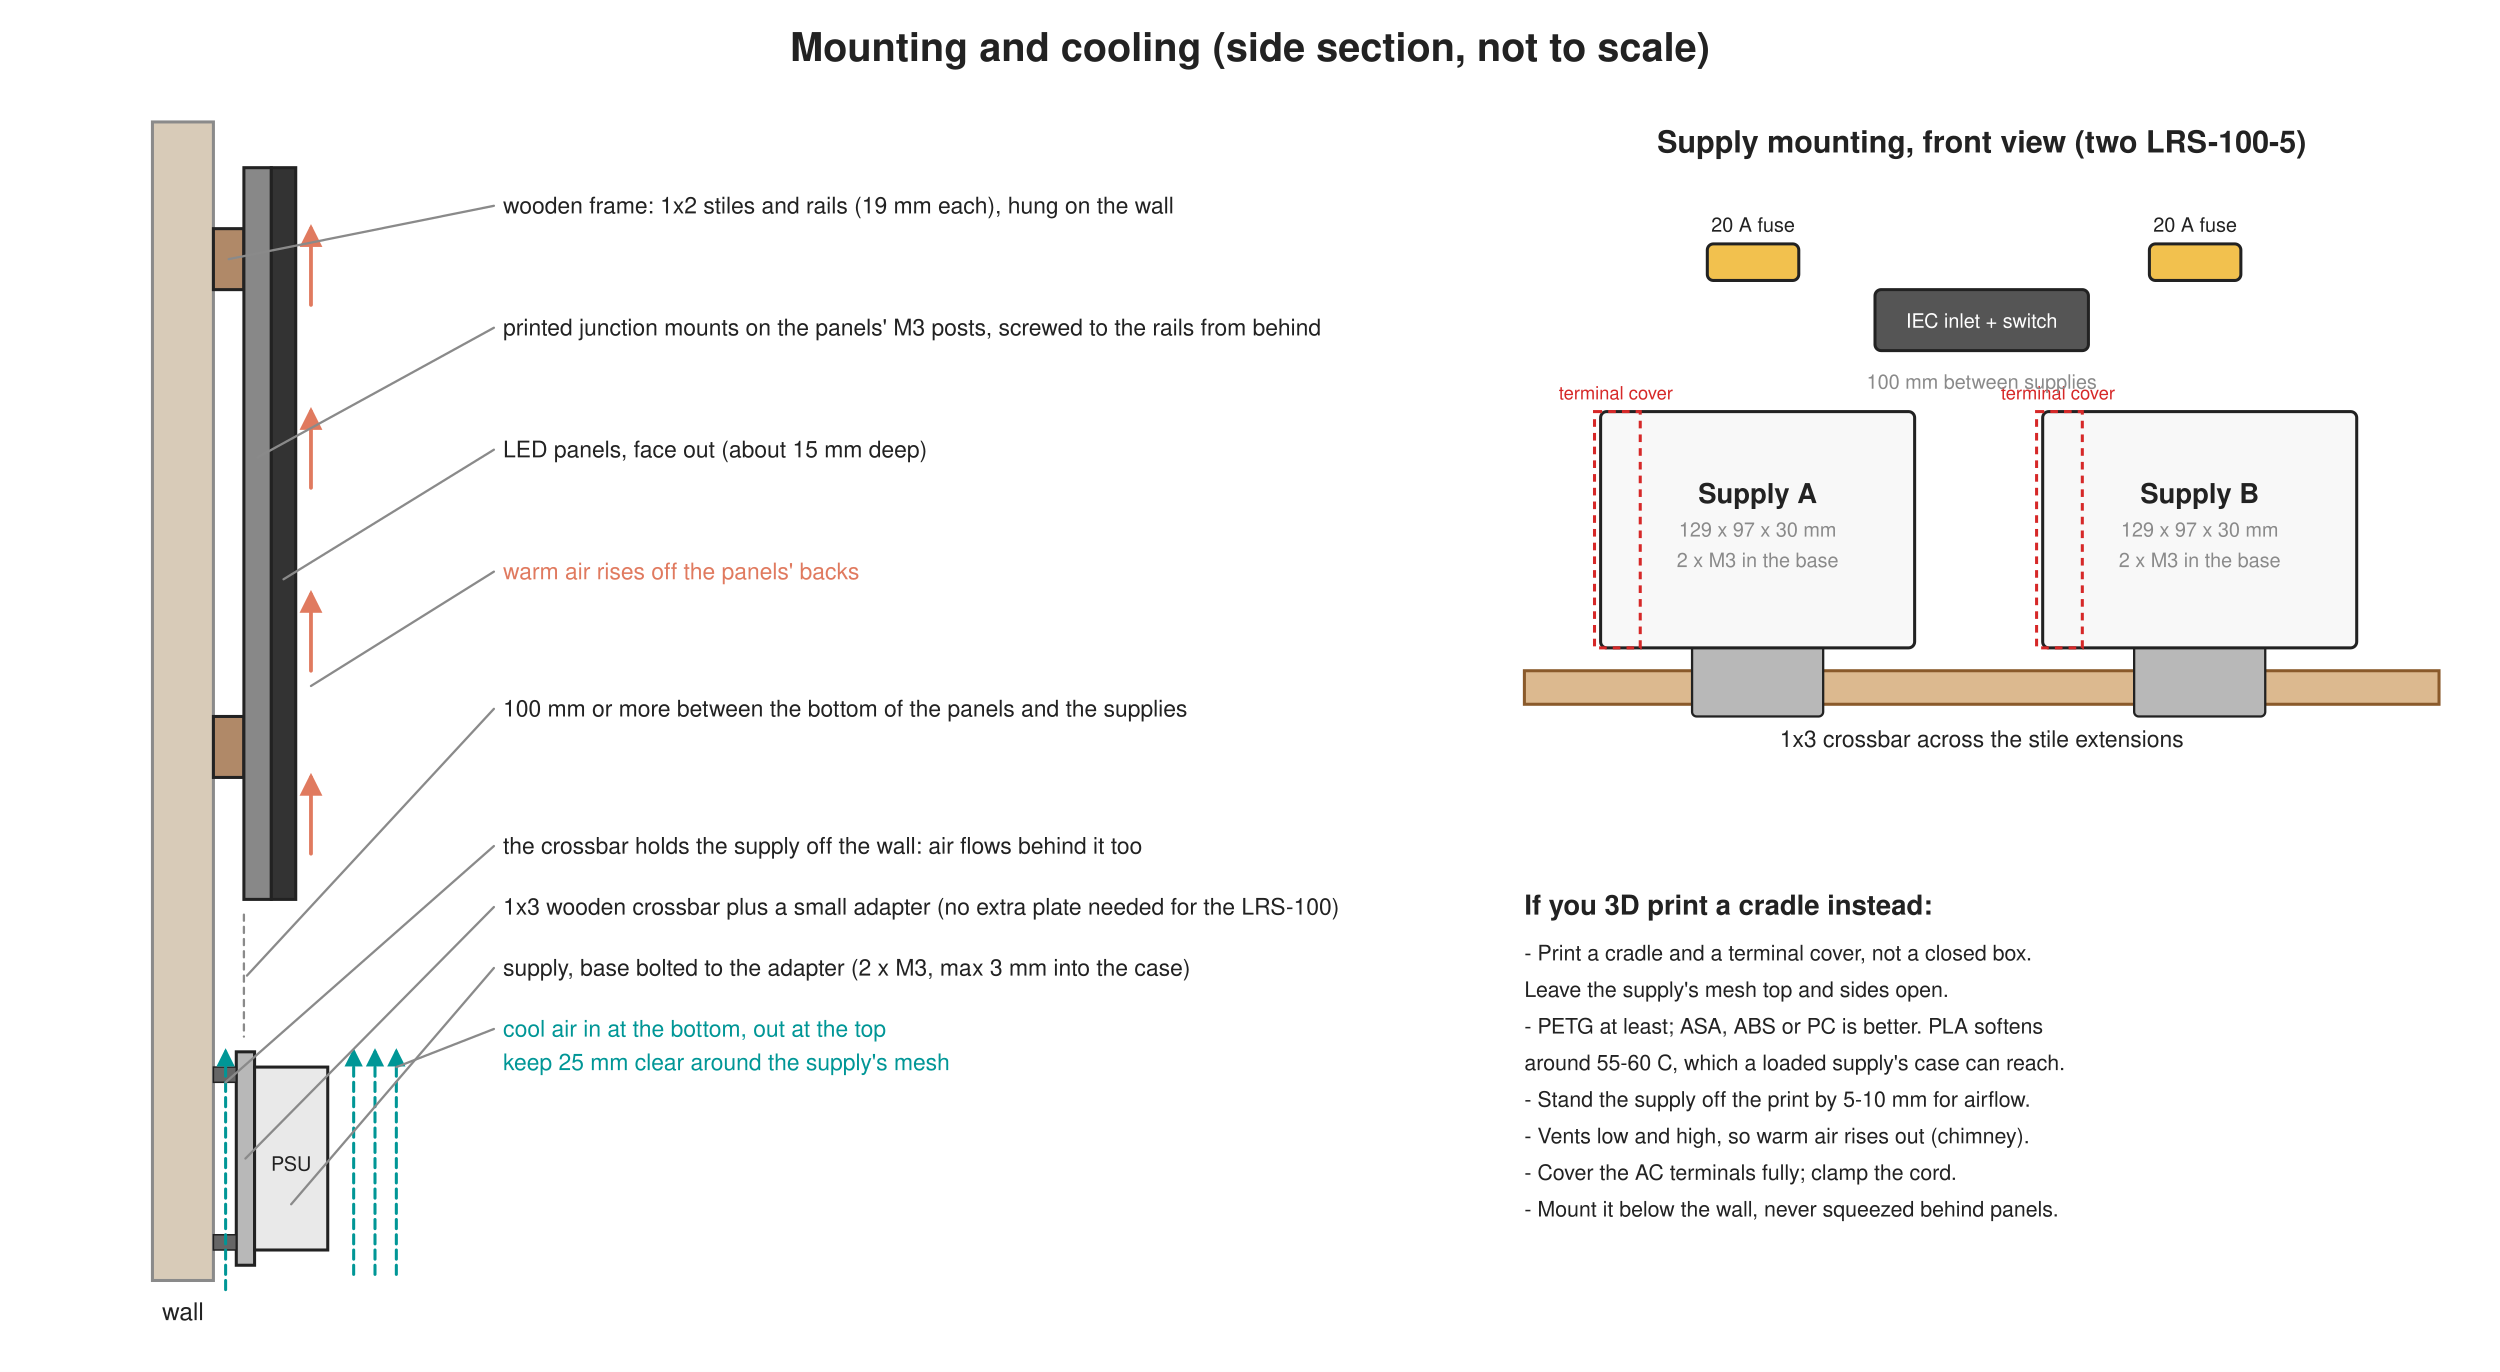
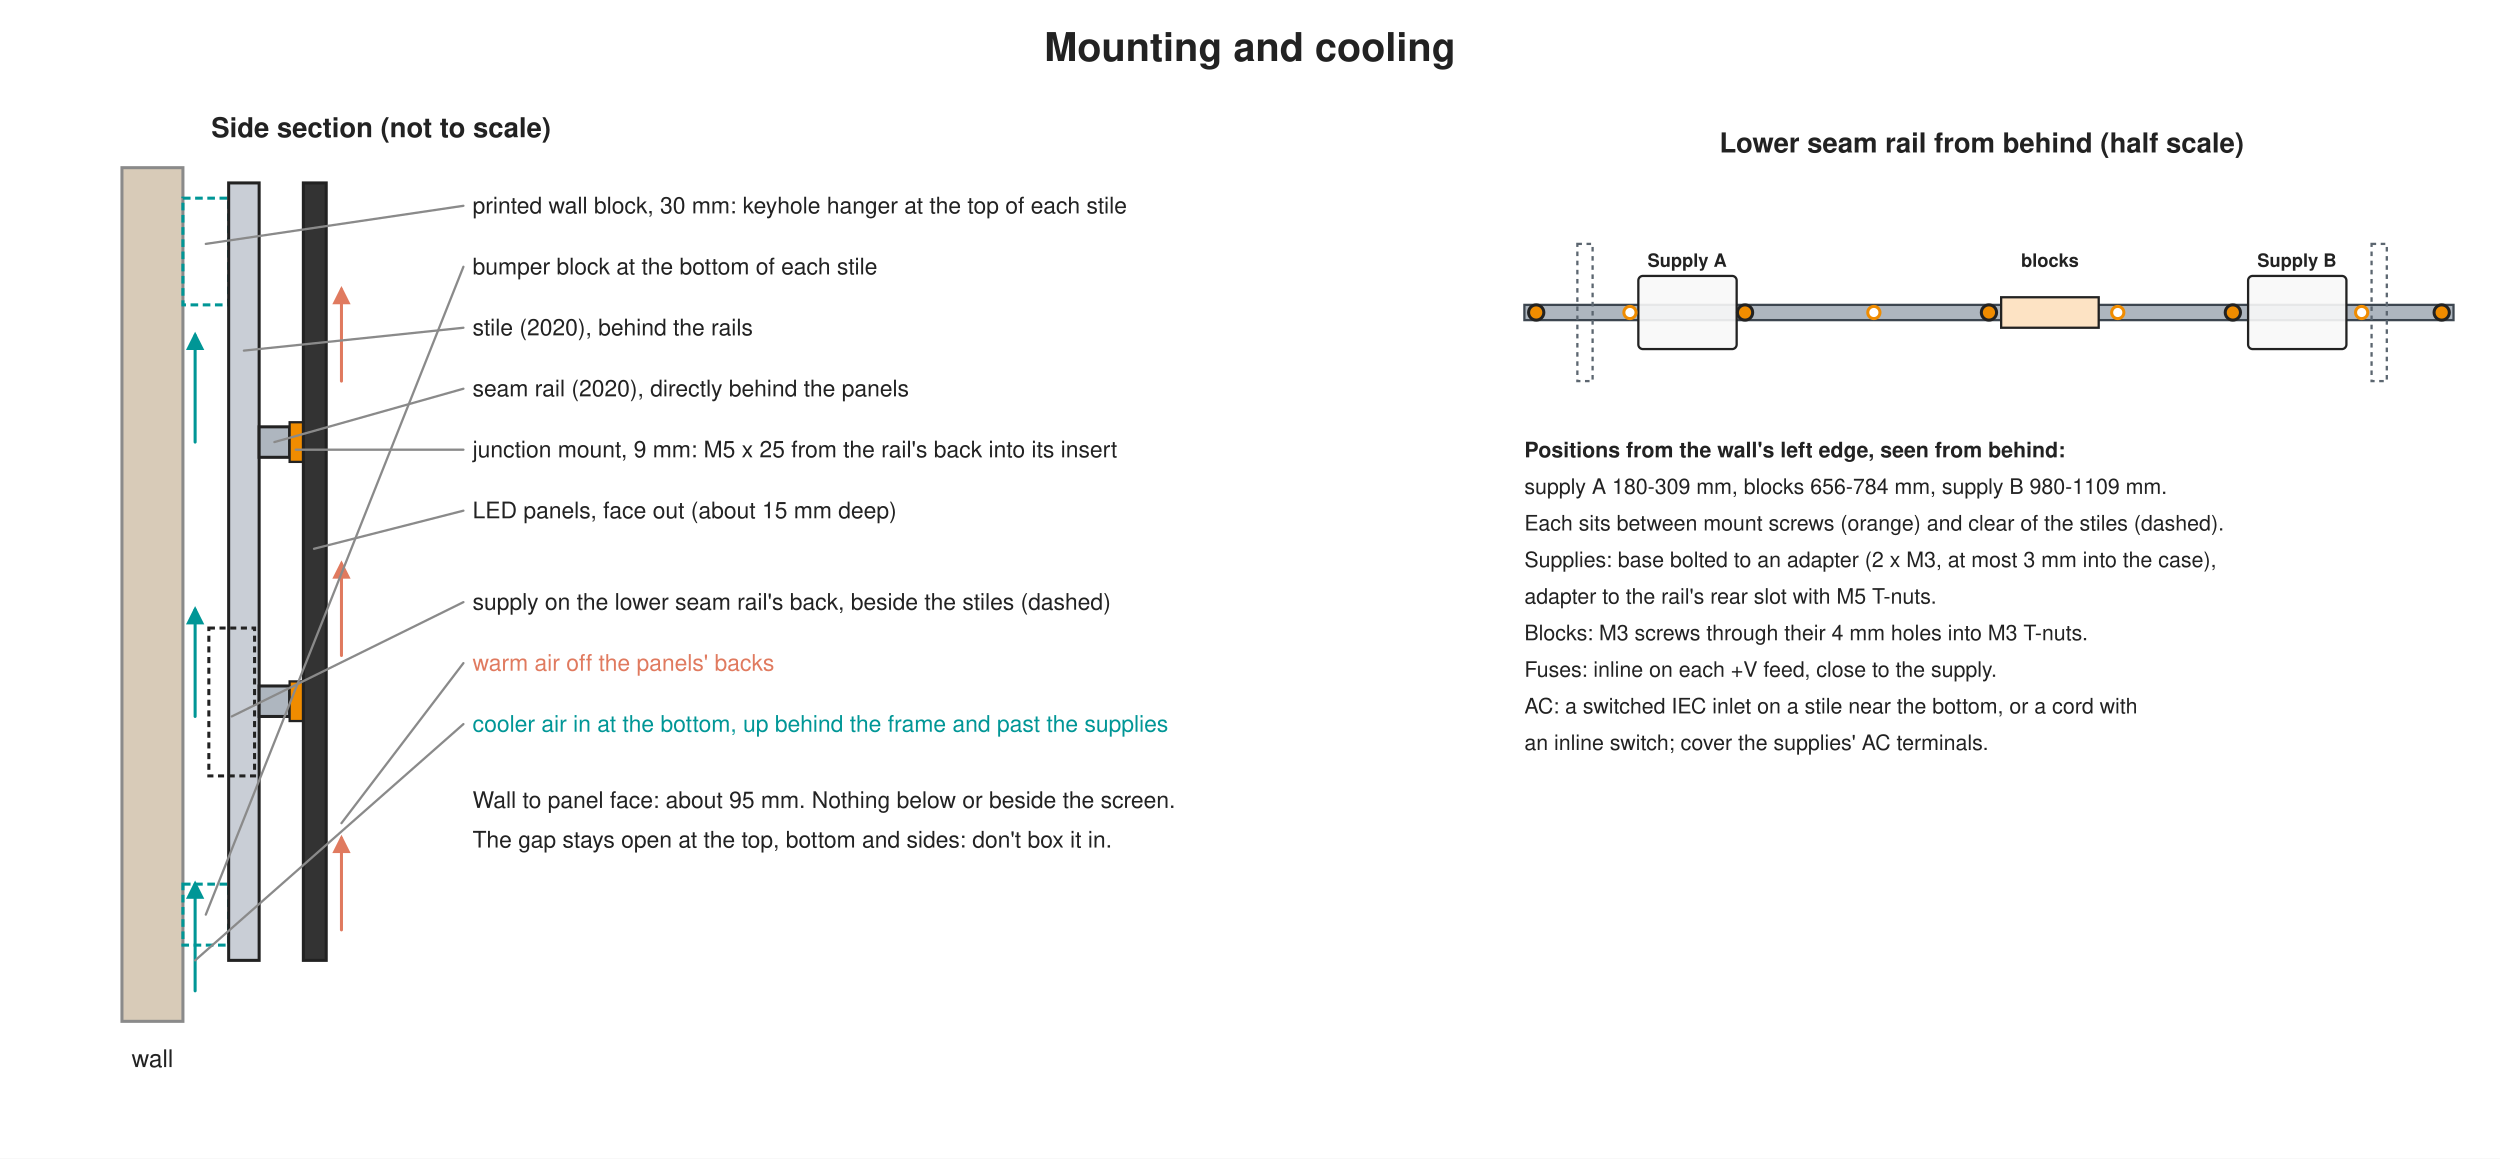
- <svg xmlns="http://www.w3.org/2000/svg" viewBox="0 0 1640 900" width="1640" height="900">
+ <svg xmlns="http://www.w3.org/2000/svg" viewBox="0 0 1640 760" width="1640" height="760">
  <defs>
    <marker id="arrow" viewBox="0 0 10 10" refX="8" refY="5" markerWidth="6" markerHeight="6" orient="auto-start-reverse">
      <path d="M0,0 L10,5 L0,10 z" fill="context-stroke" />
    </marker>
  </defs>
-   <rect width="1640" height="900" fill="white" />
-   <text x="820" y="40" font-size="26" text-anchor="middle" fill="#222222" font-weight="bold" font-family="Helvetica, Arial, sans-serif">Mounting and cooling (side section, not to scale)</text>
-   <rect x="100" y="80" width="40" height="760" rx="0" fill="#d8cbb8" stroke="#8a8a8a" stroke-width="2" fill-opacity="1" />
-   <text x="120" y="866" font-size="16" text-anchor="middle" fill="#222222" font-weight="normal" font-family="Helvetica, Arial, sans-serif">wall</text>
-   <rect x="140" y="150" width="20" height="40" rx="0" fill="#b08968" stroke="#222222" stroke-width="2" fill-opacity="1" />
-   <rect x="140" y="470" width="20" height="40" rx="0" fill="#b08968" stroke="#222222" stroke-width="2" fill-opacity="1" />
-   <rect x="160" y="110" width="18" height="480" rx="0" fill="#888" stroke="#222222" stroke-width="2" fill-opacity="1" />
-   <rect x="178" y="110" width="16" height="480" rx="0" fill="#333" stroke="#222222" stroke-width="2" fill-opacity="1" />
-   <polyline points="204,560 204,510" fill="none" stroke="#e07a5f" stroke-width="2.5" stroke-linejoin="round" stroke-linecap="round" marker-end="url(#arrow)" />
-   <polyline points="204,440 204,390" fill="none" stroke="#e07a5f" stroke-width="2.5" stroke-linejoin="round" stroke-linecap="round" marker-end="url(#arrow)" />
-   <polyline points="204,320 204,270" fill="none" stroke="#e07a5f" stroke-width="2.5" stroke-linejoin="round" stroke-linecap="round" marker-end="url(#arrow)" />
-   <polyline points="204,200 204,150" fill="none" stroke="#e07a5f" stroke-width="2.5" stroke-linejoin="round" stroke-linecap="round" marker-end="url(#arrow)" />
-   <polyline points="150,170 324,135" fill="none" stroke="#8a8a8a" stroke-width="1.5" stroke-linejoin="round" stroke-linecap="round" />
-   <text x="330" y="140" font-size="15" text-anchor="start" fill="#222222" font-weight="normal" font-family="Helvetica, Arial, sans-serif">wooden frame: 1x2 stiles and rails (19 mm each), hung on the wall</text>
-   <polyline points="169,300 324,215" fill="none" stroke="#8a8a8a" stroke-width="1.5" stroke-linejoin="round" stroke-linecap="round" />
-   <text x="330" y="220" font-size="15" text-anchor="start" fill="#222222" font-weight="normal" font-family="Helvetica, Arial, sans-serif">printed junction mounts on the panels' M3 posts, screwed to the rails from behind</text>
-   <polyline points="186,380 324,295" fill="none" stroke="#8a8a8a" stroke-width="1.5" stroke-linejoin="round" stroke-linecap="round" />
-   <text x="330" y="300" font-size="15" text-anchor="start" fill="#222222" font-weight="normal" font-family="Helvetica, Arial, sans-serif">LED panels, face out (about 15 mm deep)</text>
-   <polyline points="204,450 324,375" fill="none" stroke="#8a8a8a" stroke-width="1.5" stroke-linejoin="round" stroke-linecap="round" />
-   <text x="330" y="380" font-size="15" text-anchor="start" fill="#e07a5f" font-weight="normal" font-family="Helvetica, Arial, sans-serif">warm air rises off the panels' backs</text>
-   <polyline points="160,600 160,680" fill="none" stroke="#8a8a8a" stroke-width="1.5" stroke-linejoin="round" stroke-linecap="round" stroke-dasharray="4,4" />
-   <polyline points="162,640 324,465" fill="none" stroke="#8a8a8a" stroke-width="1.5" stroke-linejoin="round" stroke-linecap="round" />
-   <text x="330" y="470" font-size="15" text-anchor="start" fill="#222222" font-weight="normal" font-family="Helvetica, Arial, sans-serif">100 mm or more between the bottom of the panels and the supplies</text>
-   <rect x="155" y="690" width="12" height="140" rx="0" fill="#b8b8b8" stroke="#222222" stroke-width="2" fill-opacity="1" />
-   <rect x="140" y="700" width="15" height="10" rx="0" fill="#666" stroke="#222222" stroke-width="1" fill-opacity="1" />
-   <rect x="140" y="810" width="15" height="10" rx="0" fill="#666" stroke="#222222" stroke-width="1" fill-opacity="1" />
-   <rect x="167" y="700" width="48" height="120" rx="0" fill="#e9e9e9" stroke="#222222" stroke-width="2" fill-opacity="1" />
-   <text x="191" y="768" font-size="13" text-anchor="middle" fill="#222222" font-weight="normal" font-family="Helvetica, Arial, sans-serif">PSU</text>
-   <polyline points="232,836 232,690" fill="none" stroke="#009696" stroke-width="2" stroke-linejoin="round" stroke-linecap="round" stroke-dasharray="6,4" marker-end="url(#arrow)" />
-   <polyline points="246,836 246,690" fill="none" stroke="#009696" stroke-width="2" stroke-linejoin="round" stroke-linecap="round" stroke-dasharray="6,4" marker-end="url(#arrow)" />
-   <polyline points="260,836 260,690" fill="none" stroke="#009696" stroke-width="2" stroke-linejoin="round" stroke-linecap="round" stroke-dasharray="6,4" marker-end="url(#arrow)" />
-   <polyline points="148,846 148,690" fill="none" stroke="#009696" stroke-width="2" stroke-linejoin="round" stroke-linecap="round" stroke-dasharray="6,4" marker-end="url(#arrow)" />
-   <polyline points="148,710 324,555" fill="none" stroke="#8a8a8a" stroke-width="1.5" stroke-linejoin="round" stroke-linecap="round" />
-   <text x="330" y="560" font-size="15" text-anchor="start" fill="#222222" font-weight="normal" font-family="Helvetica, Arial, sans-serif">the crossbar holds the supply off the wall: air flows behind it too</text>
-   <polyline points="161,760 324,595" fill="none" stroke="#8a8a8a" stroke-width="1.5" stroke-linejoin="round" stroke-linecap="round" />
-   <text x="330" y="600" font-size="15" text-anchor="start" fill="#222222" font-weight="normal" font-family="Helvetica, Arial, sans-serif">1x3 wooden crossbar plus a small adapter (no extra plate needed for the LRS-100)</text>
-   <polyline points="191,790 324,635" fill="none" stroke="#8a8a8a" stroke-width="1.5" stroke-linejoin="round" stroke-linecap="round" />
-   <text x="330" y="640" font-size="15" text-anchor="start" fill="#222222" font-weight="normal" font-family="Helvetica, Arial, sans-serif">supply, base bolted to the adapter (2 x M3, max 3 mm into the case)</text>
-   <polyline points="260,700 324,675" fill="none" stroke="#8a8a8a" stroke-width="1.5" stroke-linejoin="round" stroke-linecap="round" />
-   <text x="330" y="680" font-size="15" text-anchor="start" fill="#009696" font-weight="normal" font-family="Helvetica, Arial, sans-serif">cool air in at the bottom, out at the top</text>
-   <text x="330" y="702" font-size="15" text-anchor="start" fill="#009696" font-weight="normal" font-family="Helvetica, Arial, sans-serif">keep 25 mm clear around the supply's mesh</text>
-   <text x="1300" y="100" font-size="20" text-anchor="middle" fill="#222222" font-weight="bold" font-family="Helvetica, Arial, sans-serif">Supply mounting, front view (two LRS-100-5)</text>
-   <rect x="1000" y="440" width="600" height="22" rx="0" fill="#dcb98f" stroke="#8a5a2b" stroke-width="2" fill-opacity="1" />
-   <text x="1300" y="490" font-size="15" text-anchor="middle" fill="#222222" font-weight="normal" font-family="Helvetica, Arial, sans-serif">1x3 crossbar across the stile extensions</text>
-   <rect x="1110" y="420" width="86" height="50" rx="3" fill="#b8b8b8" stroke="#222222" stroke-width="1.5" fill-opacity="1" />
-   <rect x="1050" y="270" width="206" height="155" rx="4" fill="#f8f8f8" stroke="#222222" stroke-width="2" fill-opacity="1" />
-   <text x="1153" y="330" font-size="18" text-anchor="middle" fill="#222222" font-weight="bold" font-family="Helvetica, Arial, sans-serif">Supply A</text>
-   <text x="1153" y="352" font-size="13" text-anchor="middle" fill="#8a8a8a" font-weight="normal" font-family="Helvetica, Arial, sans-serif">129 x 97 x 30 mm</text>
-   <text x="1153" y="372" font-size="13" text-anchor="middle" fill="#8a8a8a" font-weight="normal" font-family="Helvetica, Arial, sans-serif">2 x M3 in the base</text>
-   <rect x="1046" y="270" width="30" height="155" rx="0" fill="none" stroke="#d62828" stroke-width="2" fill-opacity="1" stroke-dasharray="5,4" />
-   <text x="1060" y="262" font-size="12" text-anchor="middle" fill="#d62828" font-weight="normal" font-family="Helvetica, Arial, sans-serif">terminal cover</text>
-   <rect x="1120" y="160" width="60" height="24" rx="4" fill="#f2c14e" stroke="#222222" stroke-width="2" fill-opacity="1" />
-   <text x="1150" y="152" font-size="13" text-anchor="middle" fill="#222222" font-weight="normal" font-family="Helvetica, Arial, sans-serif">20 A fuse</text>
-   <rect x="1400" y="420" width="86" height="50" rx="3" fill="#b8b8b8" stroke="#222222" stroke-width="1.5" fill-opacity="1" />
-   <rect x="1340" y="270" width="206" height="155" rx="4" fill="#f8f8f8" stroke="#222222" stroke-width="2" fill-opacity="1" />
-   <text x="1443" y="330" font-size="18" text-anchor="middle" fill="#222222" font-weight="bold" font-family="Helvetica, Arial, sans-serif">Supply B</text>
-   <text x="1443" y="352" font-size="13" text-anchor="middle" fill="#8a8a8a" font-weight="normal" font-family="Helvetica, Arial, sans-serif">129 x 97 x 30 mm</text>
-   <text x="1443" y="372" font-size="13" text-anchor="middle" fill="#8a8a8a" font-weight="normal" font-family="Helvetica, Arial, sans-serif">2 x M3 in the base</text>
-   <rect x="1336" y="270" width="30" height="155" rx="0" fill="none" stroke="#d62828" stroke-width="2" fill-opacity="1" stroke-dasharray="5,4" />
-   <text x="1350" y="262" font-size="12" text-anchor="middle" fill="#d62828" font-weight="normal" font-family="Helvetica, Arial, sans-serif">terminal cover</text>
-   <rect x="1410" y="160" width="60" height="24" rx="4" fill="#f2c14e" stroke="#222222" stroke-width="2" fill-opacity="1" />
-   <text x="1440" y="152" font-size="13" text-anchor="middle" fill="#222222" font-weight="normal" font-family="Helvetica, Arial, sans-serif">20 A fuse</text>
-   <rect x="1230" y="190" width="140" height="40" rx="4" fill="#555" stroke="#222222" stroke-width="2" fill-opacity="1" />
-   <text x="1300" y="215" font-size="13" text-anchor="middle" fill="white" font-weight="normal" font-family="Helvetica, Arial, sans-serif">IEC inlet + switch</text>
-   <text x="1300" y="255" font-size="13" text-anchor="middle" fill="#8a8a8a" font-weight="normal" font-family="Helvetica, Arial, sans-serif">100 mm between supplies</text>
-   <text x="1000" y="600" font-size="18" text-anchor="start" fill="#222222" font-weight="bold" font-family="Helvetica, Arial, sans-serif">If you 3D print a cradle instead:</text>
-   <text x="1000" y="630" font-size="14" text-anchor="start" fill="#222222" font-weight="normal" font-family="Helvetica, Arial, sans-serif">- Print a cradle and a terminal cover, not a closed box.</text>
-   <text x="1000" y="654" font-size="14" text-anchor="start" fill="#222222" font-weight="normal" font-family="Helvetica, Arial, sans-serif">  Leave the supply's mesh top and sides open.</text>
-   <text x="1000" y="678" font-size="14" text-anchor="start" fill="#222222" font-weight="normal" font-family="Helvetica, Arial, sans-serif">- PETG at least; ASA, ABS or PC is better. PLA softens</text>
-   <text x="1000" y="702" font-size="14" text-anchor="start" fill="#222222" font-weight="normal" font-family="Helvetica, Arial, sans-serif">  around 55-60 C, which a loaded supply's case can reach.</text>
-   <text x="1000" y="726" font-size="14" text-anchor="start" fill="#222222" font-weight="normal" font-family="Helvetica, Arial, sans-serif">- Stand the supply off the print by 5-10 mm for airflow.</text>
-   <text x="1000" y="750" font-size="14" text-anchor="start" fill="#222222" font-weight="normal" font-family="Helvetica, Arial, sans-serif">- Vents low and high, so warm air rises out (chimney).</text>
-   <text x="1000" y="774" font-size="14" text-anchor="start" fill="#222222" font-weight="normal" font-family="Helvetica, Arial, sans-serif">- Cover the AC terminals fully; clamp the cord.</text>
-   <text x="1000" y="798" font-size="14" text-anchor="start" fill="#222222" font-weight="normal" font-family="Helvetica, Arial, sans-serif">- Mount it below the wall, never squeezed behind panels.</text>
+   <rect width="1640" height="760" fill="white" />
+   <text x="820" y="40" font-size="26" text-anchor="middle" fill="#222222" font-weight="bold" font-family="Helvetica, Arial, sans-serif">Mounting and cooling</text>
+   <text x="250" y="90" font-size="18" text-anchor="middle" fill="#222222" font-weight="bold" font-family="Helvetica, Arial, sans-serif">Side section (not to scale)</text>
+   <rect x="80" y="110" width="40" height="560" rx="0" fill="#d8cbb8" stroke="#8a8a8a" stroke-width="2" fill-opacity="1" />
+   <text x="100" y="700" font-size="16" text-anchor="middle" fill="#222222" font-weight="normal" font-family="Helvetica, Arial, sans-serif">wall</text>
+   <rect x="120" y="130" width="30" height="70" rx="0" fill="none" stroke="#009696" stroke-width="2" fill-opacity="1" stroke-dasharray="5,3" />
+   <rect x="120" y="580" width="30" height="40" rx="0" fill="none" stroke="#009696" stroke-width="2" fill-opacity="1" stroke-dasharray="5,3" />
+   <rect x="150" y="120" width="20" height="510" rx="0" fill="#c9ced6" stroke="#222222" stroke-width="2" fill-opacity="1" />
+   <rect x="170" y="280" width="20" height="20" rx="0" fill="#aeb6bf" stroke="#222222" stroke-width="2" fill-opacity="1" />
+   <rect x="190" y="277" width="9" height="26" rx="0" fill="#f08c00" stroke="#222222" stroke-width="1.5" fill-opacity="1" />
+   <rect x="170" y="450" width="20" height="20" rx="0" fill="#aeb6bf" stroke="#222222" stroke-width="2" fill-opacity="1" />
+   <rect x="190" y="447" width="9" height="26" rx="0" fill="#f08c00" stroke="#222222" stroke-width="1.5" fill-opacity="1" />
+   <rect x="199" y="120" width="15" height="510" rx="0" fill="#333" stroke="#222222" stroke-width="2" fill-opacity="1" />
+   <rect x="137" y="412" width="30" height="97" rx="0" fill="none" stroke="#222222" stroke-width="2" fill-opacity="1" stroke-dasharray="4,3" />
+   <polyline points="128,650 128,580" fill="none" stroke="#009696" stroke-width="2" stroke-linejoin="round" stroke-linecap="round" marker-end="url(#arrow)" />
+   <polyline points="224,610 224,550" fill="none" stroke="#e07a5f" stroke-width="2" stroke-linejoin="round" stroke-linecap="round" marker-end="url(#arrow)" />
+   <polyline points="128,470 128,400" fill="none" stroke="#009696" stroke-width="2" stroke-linejoin="round" stroke-linecap="round" marker-end="url(#arrow)" />
+   <polyline points="224,430 224,370" fill="none" stroke="#e07a5f" stroke-width="2" stroke-linejoin="round" stroke-linecap="round" marker-end="url(#arrow)" />
+   <polyline points="128,290 128,220" fill="none" stroke="#009696" stroke-width="2" stroke-linejoin="round" stroke-linecap="round" marker-end="url(#arrow)" />
+   <polyline points="224,250 224,190" fill="none" stroke="#e07a5f" stroke-width="2" stroke-linejoin="round" stroke-linecap="round" marker-end="url(#arrow)" />
+   <polyline points="135,160 304,135" fill="none" stroke="#8a8a8a" stroke-width="1.5" stroke-linejoin="round" stroke-linecap="round" />
+   <text x="310" y="140" font-size="15" text-anchor="start" fill="#222222" font-weight="normal" font-family="Helvetica, Arial, sans-serif">printed wall block, 30 mm: keyhole hanger at the top of each stile</text>
+   <polyline points="135,600 304,175" fill="none" stroke="#8a8a8a" stroke-width="1.5" stroke-linejoin="round" stroke-linecap="round" />
+   <text x="310" y="180" font-size="15" text-anchor="start" fill="#222222" font-weight="normal" font-family="Helvetica, Arial, sans-serif">bumper block at the bottom of each stile</text>
+   <polyline points="160,230 304,215" fill="none" stroke="#8a8a8a" stroke-width="1.5" stroke-linejoin="round" stroke-linecap="round" />
+   <text x="310" y="220" font-size="15" text-anchor="start" fill="#222222" font-weight="normal" font-family="Helvetica, Arial, sans-serif">stile (2020), behind the rails</text>
+   <polyline points="180,290 304,255" fill="none" stroke="#8a8a8a" stroke-width="1.5" stroke-linejoin="round" stroke-linecap="round" />
+   <text x="310" y="260" font-size="15" text-anchor="start" fill="#222222" font-weight="normal" font-family="Helvetica, Arial, sans-serif">seam rail (2020), directly behind the panels</text>
+   <polyline points="194,295 304,295" fill="none" stroke="#8a8a8a" stroke-width="1.5" stroke-linejoin="round" stroke-linecap="round" />
+   <text x="310" y="300" font-size="15" text-anchor="start" fill="#222222" font-weight="normal" font-family="Helvetica, Arial, sans-serif">junction mount, 9 mm: M5 x 25 from the rail's back into its insert</text>
+   <polyline points="206,360 304,335" fill="none" stroke="#8a8a8a" stroke-width="1.5" stroke-linejoin="round" stroke-linecap="round" />
+   <text x="310" y="340" font-size="15" text-anchor="start" fill="#222222" font-weight="normal" font-family="Helvetica, Arial, sans-serif">LED panels, face out (about 15 mm deep)</text>
+   <polyline points="152,470 304,395" fill="none" stroke="#8a8a8a" stroke-width="1.5" stroke-linejoin="round" stroke-linecap="round" />
+   <text x="310" y="400" font-size="15" text-anchor="start" fill="#222222" font-weight="normal" font-family="Helvetica, Arial, sans-serif">supply on the lower seam rail's back, beside the stiles (dashed)</text>
+   <polyline points="224,540 304,435" fill="none" stroke="#8a8a8a" stroke-width="1.5" stroke-linejoin="round" stroke-linecap="round" />
+   <text x="310" y="440" font-size="15" text-anchor="start" fill="#e07a5f" font-weight="normal" font-family="Helvetica, Arial, sans-serif">warm air off the panels' backs</text>
+   <polyline points="128,630 304,475" fill="none" stroke="#8a8a8a" stroke-width="1.5" stroke-linejoin="round" stroke-linecap="round" />
+   <text x="310" y="480" font-size="15" text-anchor="start" fill="#009696" font-weight="normal" font-family="Helvetica, Arial, sans-serif">cooler air in at the bottom, up behind the frame and past the supplies</text>
+   <text x="310" y="530" font-size="15" text-anchor="start" fill="#222222" font-weight="normal" font-family="Helvetica, Arial, sans-serif">Wall to panel face: about 95 mm. Nothing below or beside the screen.</text>
+   <text x="310" y="556" font-size="15" text-anchor="start" fill="#222222" font-weight="normal" font-family="Helvetica, Arial, sans-serif">The gap stays open at the top, bottom and sides: don't box it in.</text>
+   <text x="1300" y="100" font-size="18" text-anchor="middle" fill="#222222" font-weight="bold" font-family="Helvetica, Arial, sans-serif">Lower seam rail from behind (half scale)</text>
+   <rect x="1000" y="200" width="609.5" height="10" rx="0" fill="#aeb6bf" stroke="#3d4650" stroke-width="1.5" fill-opacity="1" />
+   <rect x="1074.75" y="181" width="64.5" height="48" rx="3" fill="#f8f8f8" stroke="#222222" stroke-width="1.5" fill-opacity="0.9" />
+   <text x="1106.75" y="175" font-size="12" text-anchor="middle" fill="#222222" font-weight="bold" font-family="Helvetica, Arial, sans-serif">Supply A</text>
+   <rect x="1474.75" y="181" width="64.5" height="48" rx="3" fill="#f8f8f8" stroke="#222222" stroke-width="1.5" fill-opacity="0.9" />
+   <text x="1506.75" y="175" font-size="12" text-anchor="middle" fill="#222222" font-weight="bold" font-family="Helvetica, Arial, sans-serif">Supply B</text>
+   <rect x="1312.75" y="195" width="64" height="20" rx="0" fill="#fde3c4" stroke="#222222" stroke-width="1.5" fill-opacity="1" />
+   <text x="1344.75" y="175" font-size="12" text-anchor="middle" fill="#222222" font-weight="bold" font-family="Helvetica, Arial, sans-serif">blocks</text>
+   <circle cx="1007.75" cy="205" r="5" fill="#f08c00" stroke="#222222" stroke-width="2" />
+   <circle cx="1144.75" cy="205" r="5" fill="#f08c00" stroke="#222222" stroke-width="2" />
+   <circle cx="1304.75" cy="205" r="5" fill="#f08c00" stroke="#222222" stroke-width="2" />
+   <circle cx="1464.75" cy="205" r="5" fill="#f08c00" stroke="#222222" stroke-width="2" />
+   <circle cx="1601.75" cy="205" r="5" fill="#f08c00" stroke="#222222" stroke-width="2" />
+   <circle cx="1069.25" cy="205" r="4" fill="white" stroke="#f08c00" stroke-width="2" />
+   <circle cx="1229.25" cy="205" r="4" fill="white" stroke="#f08c00" stroke-width="2" />
+   <circle cx="1389.25" cy="205" r="4" fill="white" stroke="#f08c00" stroke-width="2" />
+   <circle cx="1549.25" cy="205" r="4" fill="white" stroke="#f08c00" stroke-width="2" />
+   <rect x="1034.75" y="160" width="10" height="90" rx="0" fill="none" stroke="#5c6670" stroke-width="1.5" fill-opacity="1" stroke-dasharray="3,3" />
+   <rect x="1555.75" y="160" width="10" height="90" rx="0" fill="none" stroke="#5c6670" stroke-width="1.5" fill-opacity="1" stroke-dasharray="3,3" />
+   <text x="1000" y="300" font-size="14" text-anchor="start" fill="#222222" font-weight="bold" font-family="Helvetica, Arial, sans-serif">Positions from the wall's left edge, seen from behind:</text>
+   <text x="1000" y="324" font-size="14" text-anchor="start" fill="#222222" font-weight="normal" font-family="Helvetica, Arial, sans-serif">supply A 180-309 mm, blocks 656-784 mm, supply B 980-1109 mm.</text>
+   <text x="1000" y="348" font-size="14" text-anchor="start" fill="#222222" font-weight="normal" font-family="Helvetica, Arial, sans-serif">Each sits between mount screws (orange) and clear of the stiles (dashed).</text>
+   <text x="1000" y="372" font-size="14" text-anchor="start" fill="#222222" font-weight="normal" font-family="Helvetica, Arial, sans-serif">Supplies: base bolted to an adapter (2 x M3, at most 3 mm into the case),</text>
+   <text x="1000" y="396" font-size="14" text-anchor="start" fill="#222222" font-weight="normal" font-family="Helvetica, Arial, sans-serif">adapter to the rail's rear slot with M5 T-nuts.</text>
+   <text x="1000" y="420" font-size="14" text-anchor="start" fill="#222222" font-weight="normal" font-family="Helvetica, Arial, sans-serif">Blocks: M3 screws through their 4 mm holes into M3 T-nuts.</text>
+   <text x="1000" y="444" font-size="14" text-anchor="start" fill="#222222" font-weight="normal" font-family="Helvetica, Arial, sans-serif">Fuses: inline on each +V feed, close to the supply.</text>
+   <text x="1000" y="468" font-size="14" text-anchor="start" fill="#222222" font-weight="normal" font-family="Helvetica, Arial, sans-serif">AC: a switched IEC inlet on a stile near the bottom, or a cord with</text>
+   <text x="1000" y="492" font-size="14" text-anchor="start" fill="#222222" font-weight="normal" font-family="Helvetica, Arial, sans-serif">an inline switch; cover the supplies' AC terminals.</text>
</svg>
